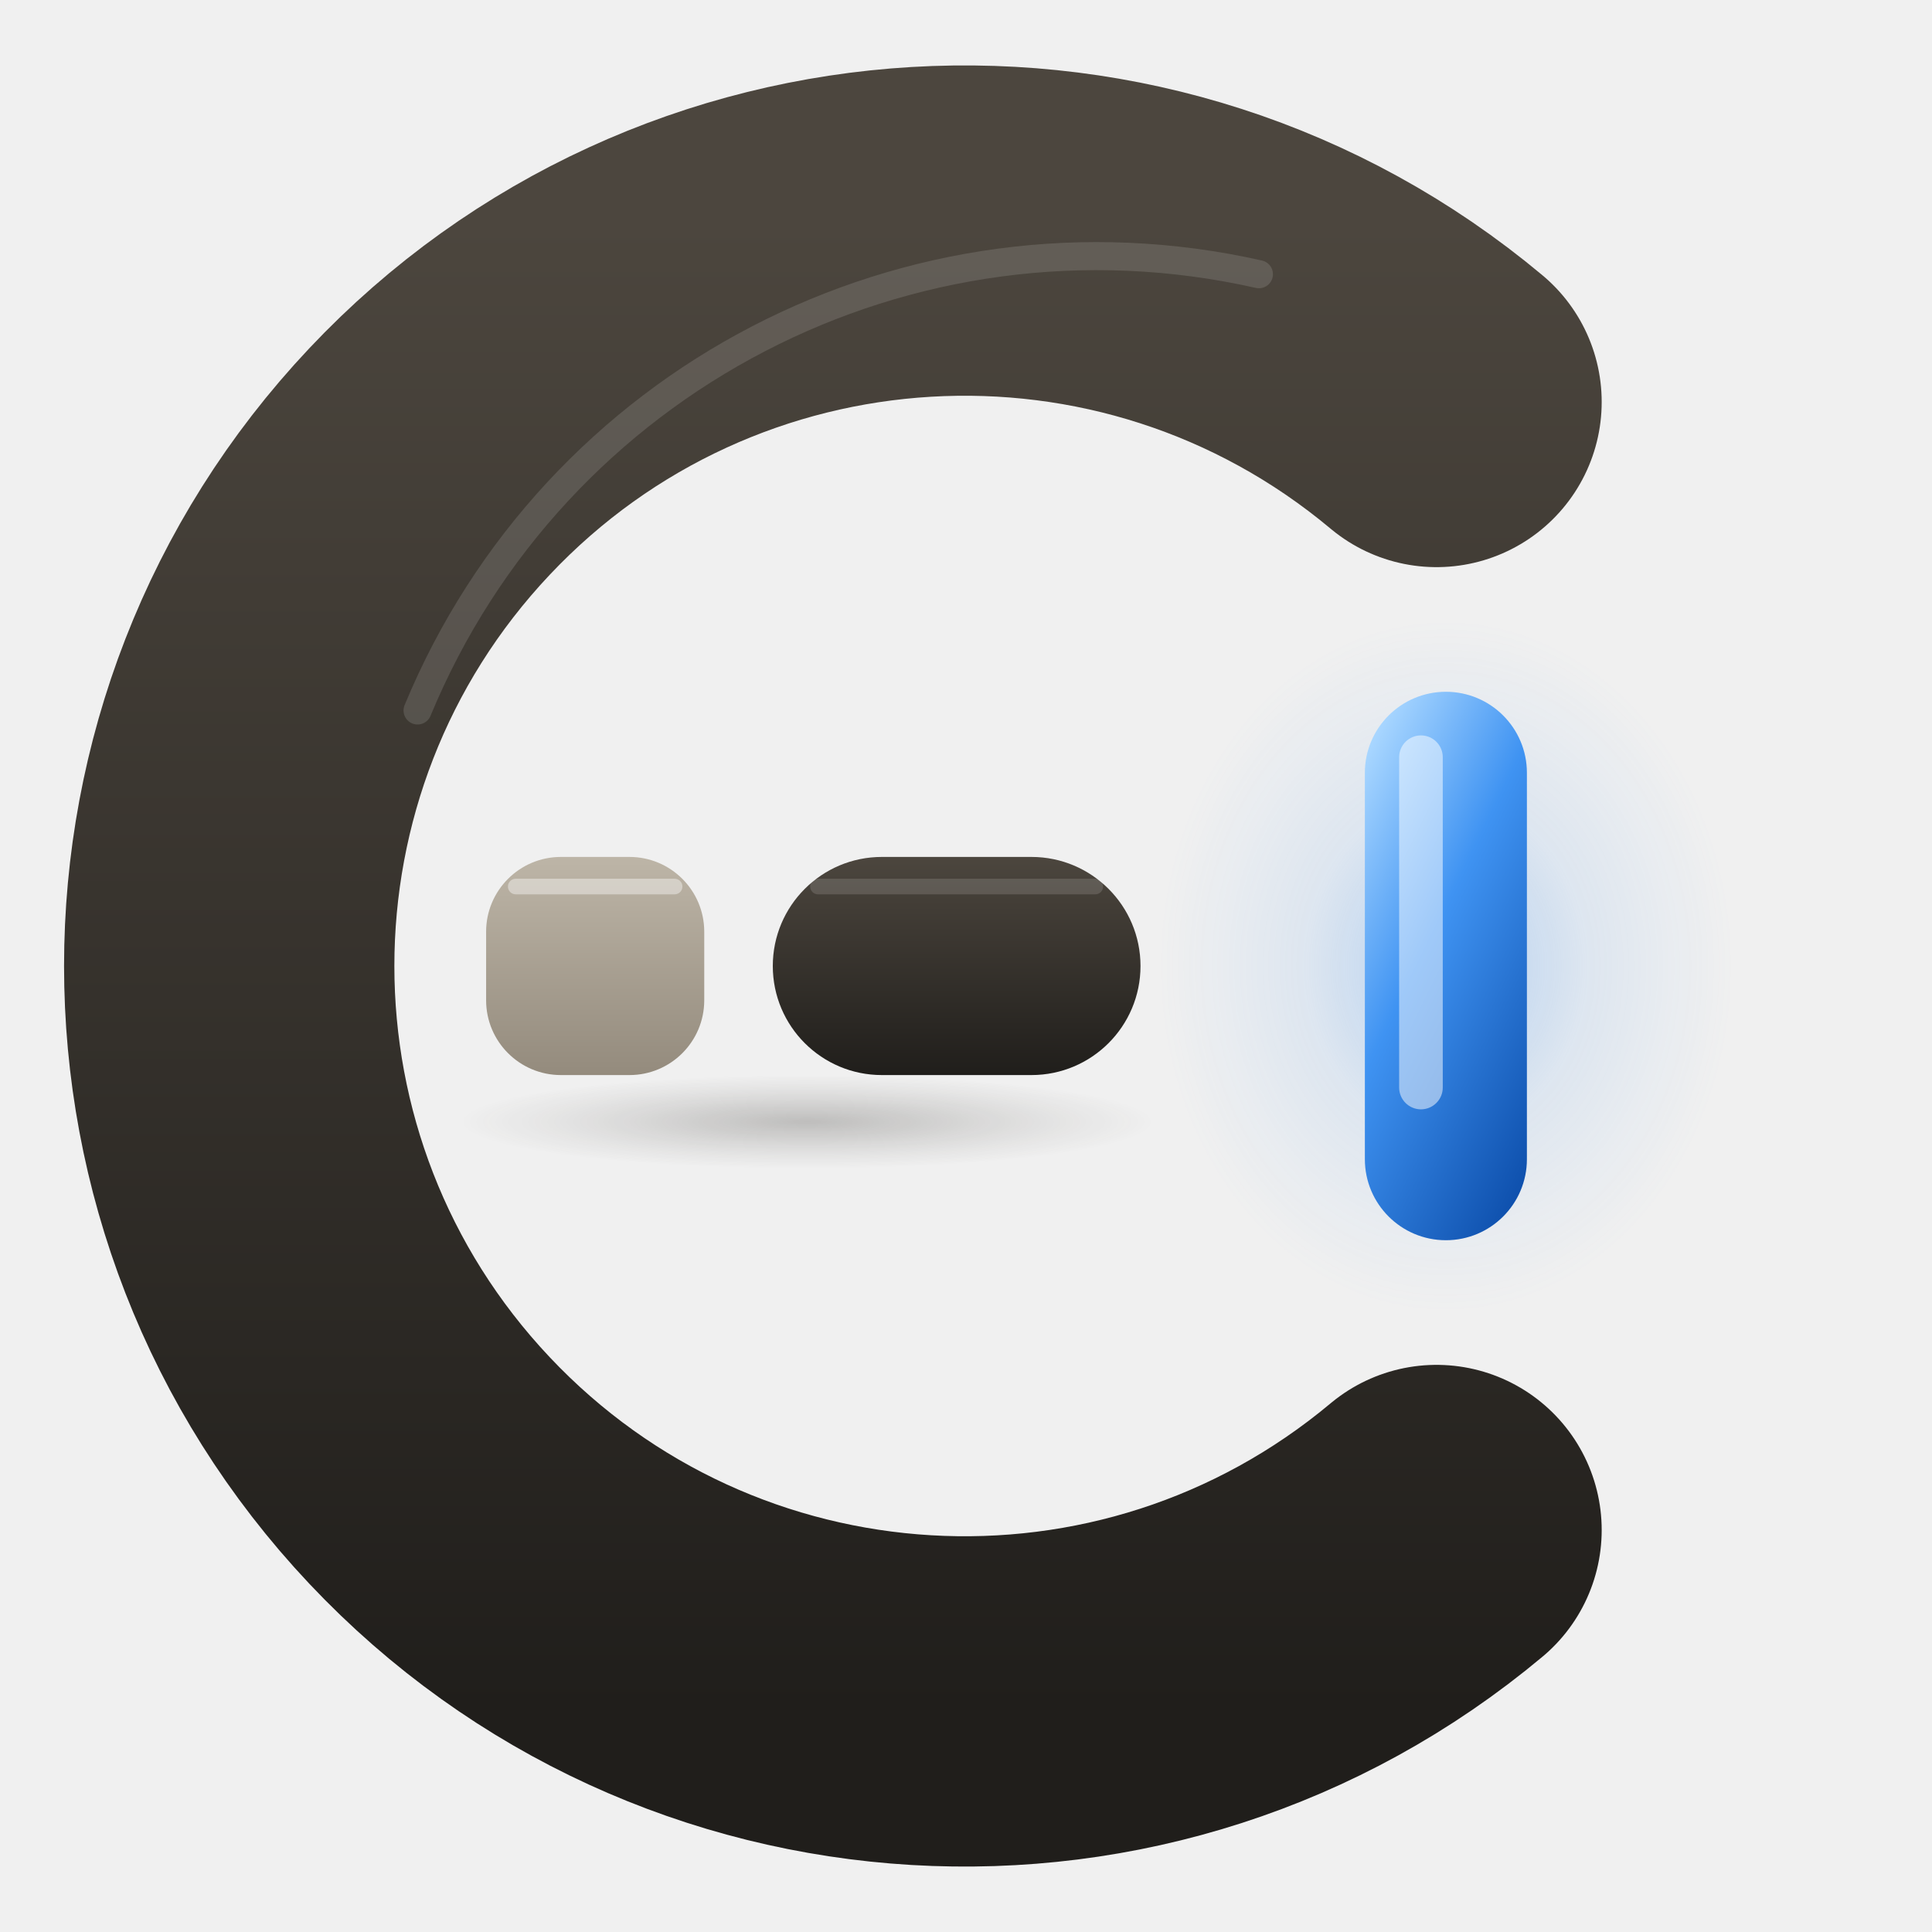
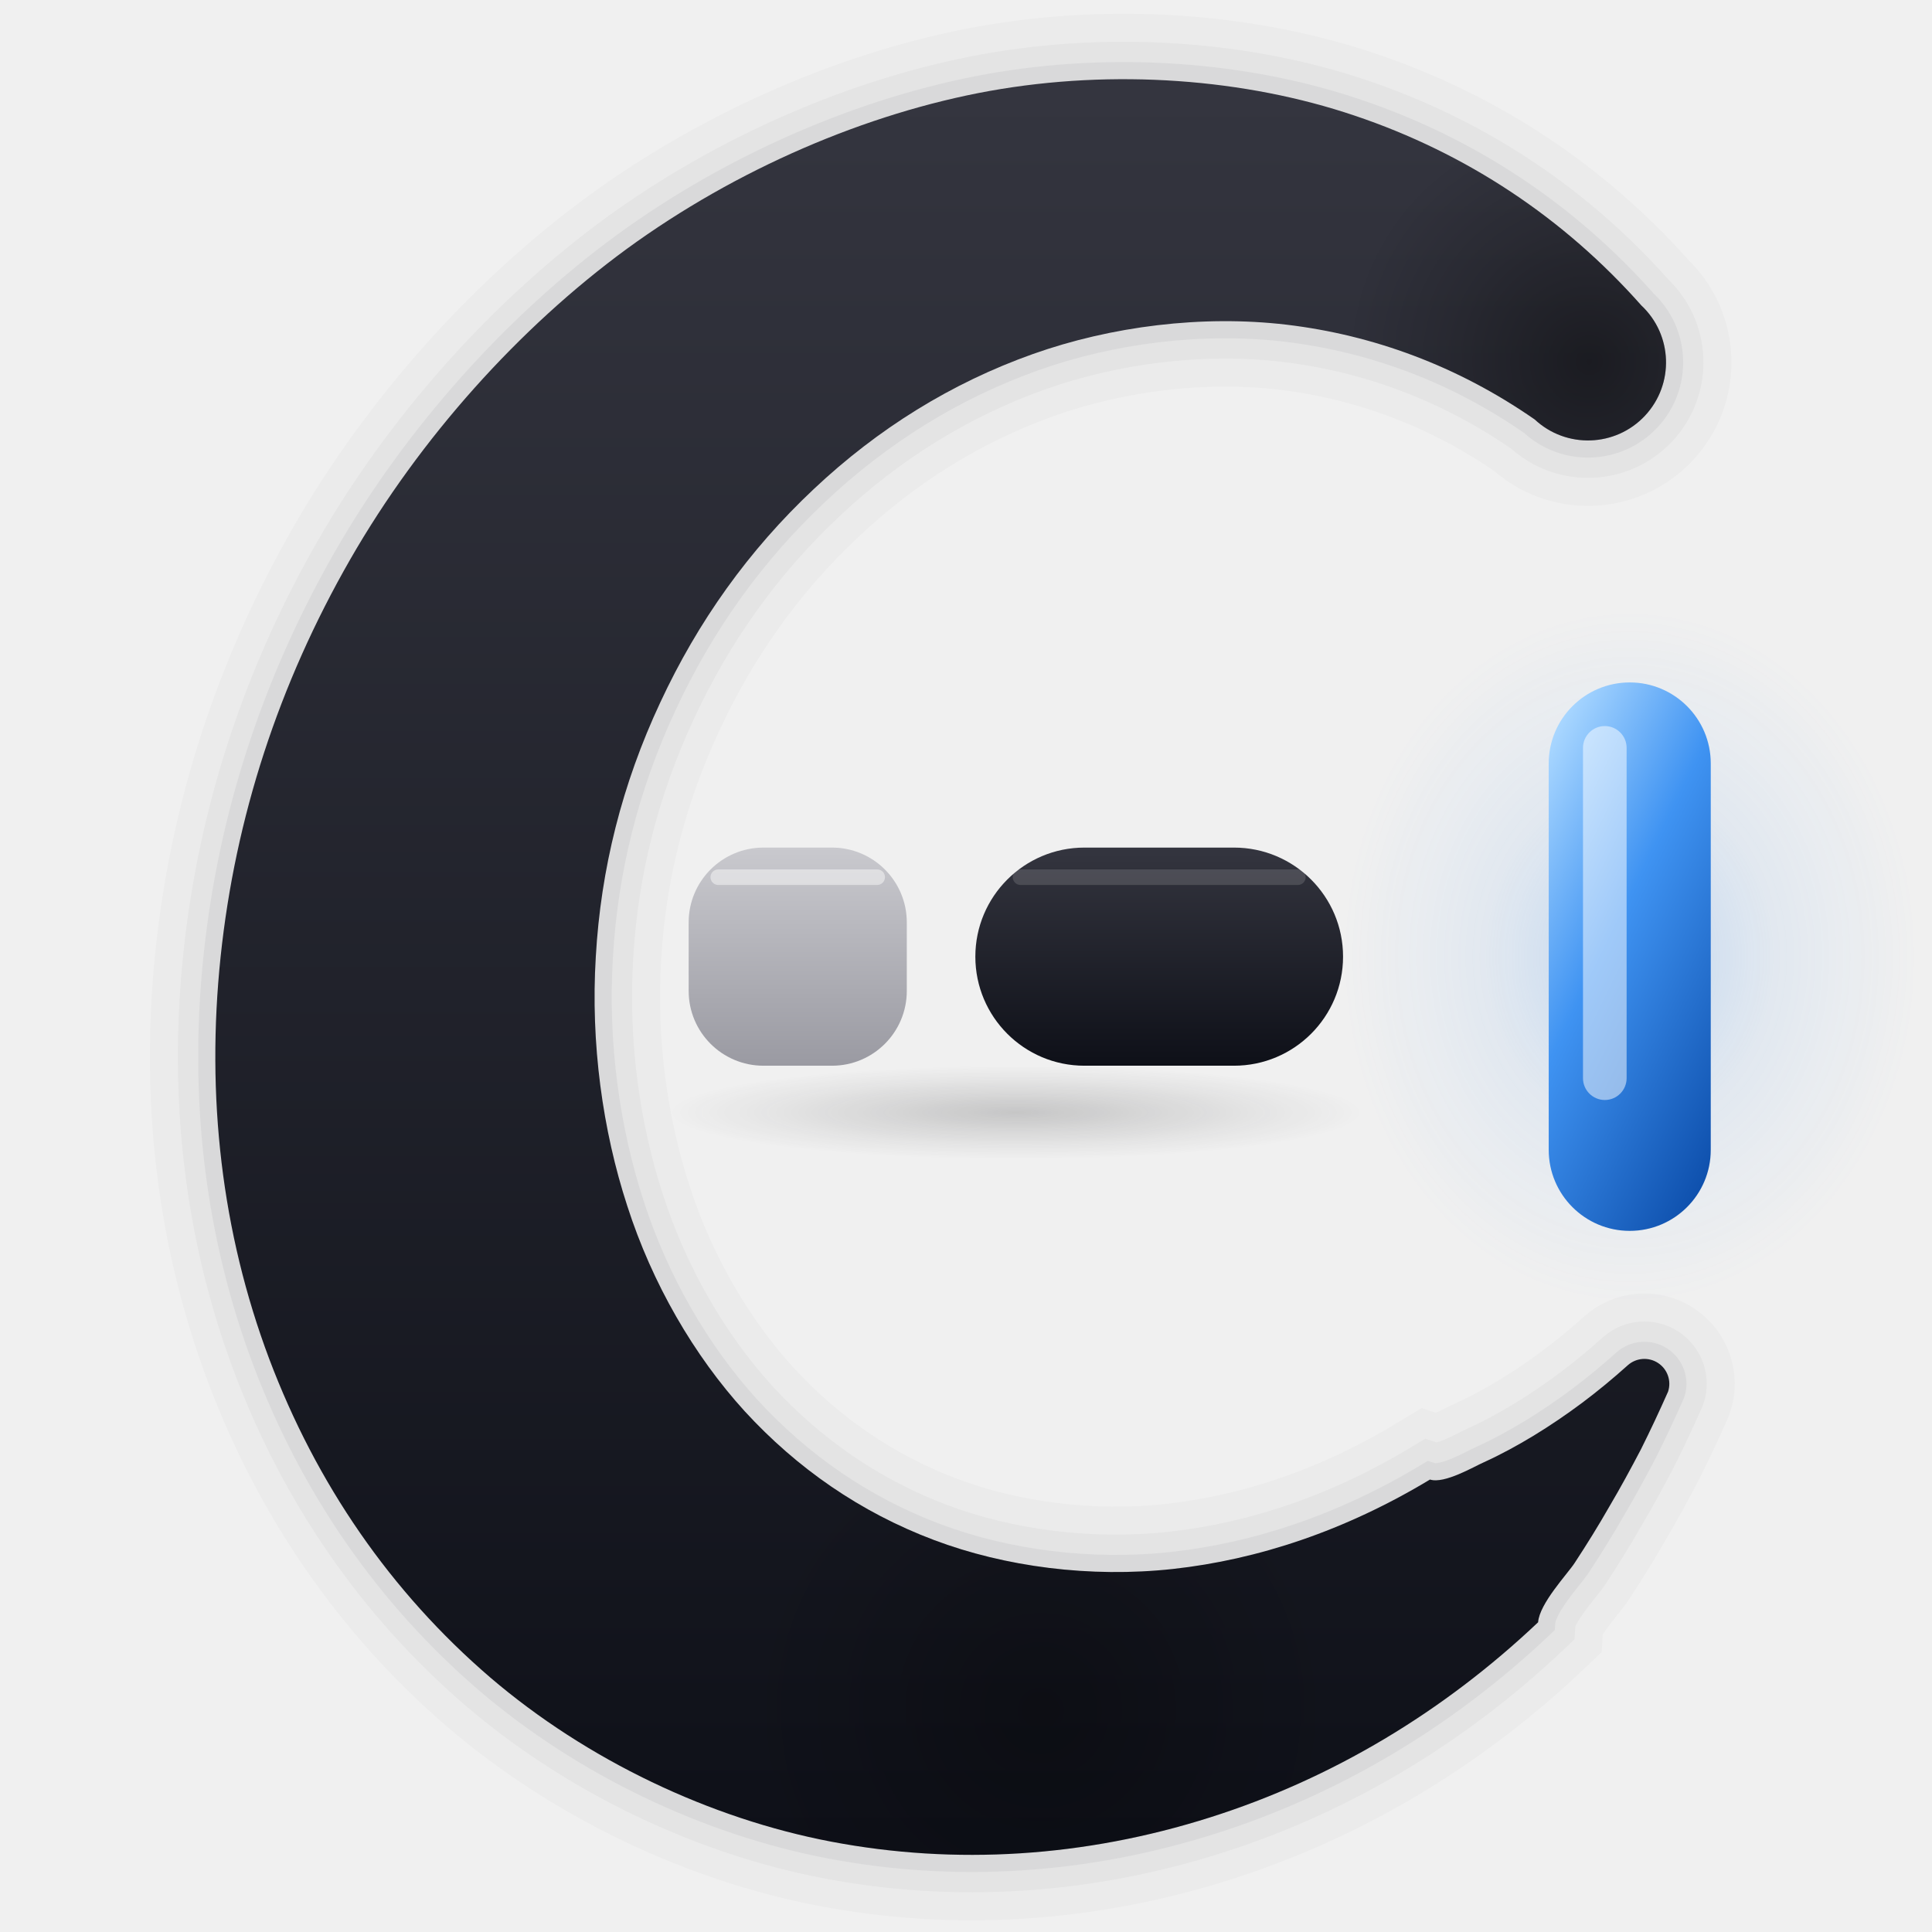
- <svg xmlns="http://www.w3.org/2000/svg" viewBox="196 202 620 620" width="310" height="310" role="img" aria-label="cursive">
+ <svg xmlns="http://www.w3.org/2000/svg" viewBox="183 205 620 620" width="310" height="310" role="img" aria-label="cursive">
  <defs>
+     <path id="m-c" d="M 709.7 303 C 684.9 275 653.7 254.2 617.7 242.1 C 582.8 230.3 540.6 227 500.5 234.2 C 461.2 241.3 419.3 259.2 384.1 284.9 C 349.7 310.1 317.8 345.5 295.4 384.5 C 272.4 424.6 258.5 467.4 253.8 512 C 249.1 556.8 254.1 600.4 269.4 641.1 C 284.5 681.1 308.3 715.8 340.3 743.3 C 371.4 769.9 410.9 788.6 449.7 796 C 489.6 803.6 531.1 801 571.4 788.2 C 610.5 775.8 646.2 754.4 676.6 725.6 C 677 719.6 686.1 710 688.3 706.6 C 692.3 700.5 695.9 694.7 699.5 688.4 C 703.1 682.3 706.3 676.4 709.6 670.1 C 712.7 663.9 715.5 657.9 718.3 651.6 A 8 8 0 0 0 705.4 643.1 C 700.6 647.4 695.9 651.3 690.7 655.2 C 685.6 659 680.6 662.4 675.2 665.7 C 669.9 668.9 664.8 671.7 659.1 674.3 C 656.1 675.6 646.5 681.3 641.9 679.8 C 614.7 696.2 586.7 705.5 559.4 708.5 C 532.8 711.4 505.5 707.8 482.7 699.2 C 459.1 690.3 438.8 676.2 422 657.9 C 405.7 640 392.3 616.9 384.3 592 C 376.4 567.8 372.5 539.8 374.2 512 C 375.8 483.9 382.6 456.7 394.9 430.4 C 406.9 404.6 423.2 381.6 444.2 361.9 C 464.7 342.6 488.3 327.9 514.5 318.6 C 539.6 309.7 568.8 306 595.9 309.2 C 623.5 312.5 650.6 322.3 675.5 339.6 A 24 24 0 0 0 709.7 303 Z" />
+     <clipPath id="m-cc">
+       <use href="#m-c" />
+     </clipPath>
    <linearGradient id="m-ink" x1="0" y1="0" x2="0" y2="1">
-       <stop offset="0" stop-color="#4c463e" />
-       <stop offset="1" stop-color="#201e1b" />
+       <stop offset="0" stop-color="#34353f" />
+       <stop offset="1" stop-color="#0e1018" />
    </linearGradient>
    <linearGradient id="m-mk" x1="0" y1="0" x2="0" y2="1">
-       <stop offset="0" stop-color="#bdb5a7" />
-       <stop offset="1" stop-color="#948b7d" />
+       <stop offset="0" stop-color="#c9c9ce" />
+       <stop offset="1" stop-color="#9a9aa2" />
    </linearGradient>
    <linearGradient id="m-car" x1=".2" y1="0" x2=".8" y2="1">
      <stop offset="0" stop-color="#a8d6ff" />
      <stop offset=".42" stop-color="#3f93f2" />
      <stop offset="1" stop-color="#0f51ae" />
    </linearGradient>
    <radialGradient id="m-halo" cx=".5" cy=".5" r=".5">
-       <stop offset="0" stop-color="#3d90f0" stop-opacity=".34" />
-       <stop offset=".5" stop-color="#3d90f0" stop-opacity=".1" />
+       <stop offset="0" stop-color="#3d90f0" stop-opacity=".26" />
+       <stop offset=".5" stop-color="#3d90f0" stop-opacity=".08" />
      <stop offset="1" stop-color="#3d90f0" stop-opacity="0" />
    </radialGradient>
+     <radialGradient id="m-pool" cx=".5" cy=".5" r=".5">
+       <stop offset="0" stop-color="#000" />
+       <stop offset=".6" stop-color="#000" stop-opacity=".35" />
+       <stop offset="1" stop-color="#000" stop-opacity="0" />
+     </radialGradient>
    <radialGradient id="m-cast" cx=".5" cy=".5" r=".5">
-       <stop offset="0" stop-color="#221f1a" stop-opacity=".24" />
-       <stop offset=".62" stop-color="#221f1a" stop-opacity=".08" />
-       <stop offset="1" stop-color="#221f1a" stop-opacity="0" />
+       <stop offset="0" stop-color="#1d1d1f" stop-opacity=".2" />
+       <stop offset=".62" stop-color="#1d1d1f" stop-opacity=".07" />
+       <stop offset="1" stop-color="#1d1d1f" stop-opacity="0" />
    </radialGradient>
  </defs>
-   <path d="M 657 331 A 236 236 0 1 0 657 693" fill="none" stroke="url(#m-ink)" stroke-width="106" stroke-linecap="round" />
-   <path d="M 600 290 A 236 236 0 0 0 330 430" fill="none" stroke="#fff" stroke-opacity=".13" stroke-width="9" stroke-linecap="round" />
-   <ellipse cx="455" cy="562" rx="112" ry="15" fill="url(#m-cast)" />
-   <rect x="352" y="477" width="70" height="70" rx="24" fill="url(#m-mk)" />
-   <rect x="359" y="484" width="56" height="5" rx="2.5" fill="#fff" opacity=".4" />
-   <rect x="444" y="477" width="118" height="70" rx="35" fill="url(#m-ink)" />
-   <rect x="456" y="484" width="94" height="5" rx="2.5" fill="#fff" opacity=".14" />
-   <ellipse cx="660" cy="512" rx="92" ry="112" fill="url(#m-halo)" />
-   <rect x="634" y="424" width="52" height="176" rx="26" fill="url(#m-car)" />
-   <rect x="645" y="438" width="14" height="120" rx="7" fill="#fff" opacity=".5" />
+   <use href="#m-c" fill="none" stroke="#0e1018" stroke-opacity=".02" stroke-width="42" />
+   <use href="#m-c" fill="none" stroke="#0e1018" stroke-opacity=".035" stroke-width="24" />
+   <use href="#m-c" fill="none" stroke="#0e1018" stroke-opacity=".05" stroke-width="11" />
+   <use href="#m-c" fill="url(#m-ink)" />
+   <g clip-path="url(#m-cc)">
+     <circle cx="693" cy="321" r="78" fill="url(#m-pool)" opacity=".42" />
+     <circle cx="517" cy="754" r="96" fill="url(#m-pool)" opacity=".26" />
+   </g>
+   <ellipse cx="509" cy="562" rx="112" ry="15" fill="url(#m-cast)" />
+   <rect x="404" y="477" width="70" height="70" rx="24" fill="url(#m-mk)" />
+   <rect x="411" y="484" width="56" height="5" rx="2.5" fill="#fff" opacity=".45" />
+   <rect x="496" y="477" width="118" height="70" rx="35" fill="url(#m-ink)" />
+   <rect x="508" y="484" width="94" height="5" rx="2.5" fill="#fff" opacity=".14" />
+   <ellipse cx="706" cy="512" rx="92" ry="112" fill="url(#m-halo)" />
+   <rect x="680" y="424" width="52" height="176" rx="26" fill="url(#m-car)" />
+   <rect x="691" y="438" width="14" height="120" rx="7" fill="#fff" opacity=".5" />
</svg>
